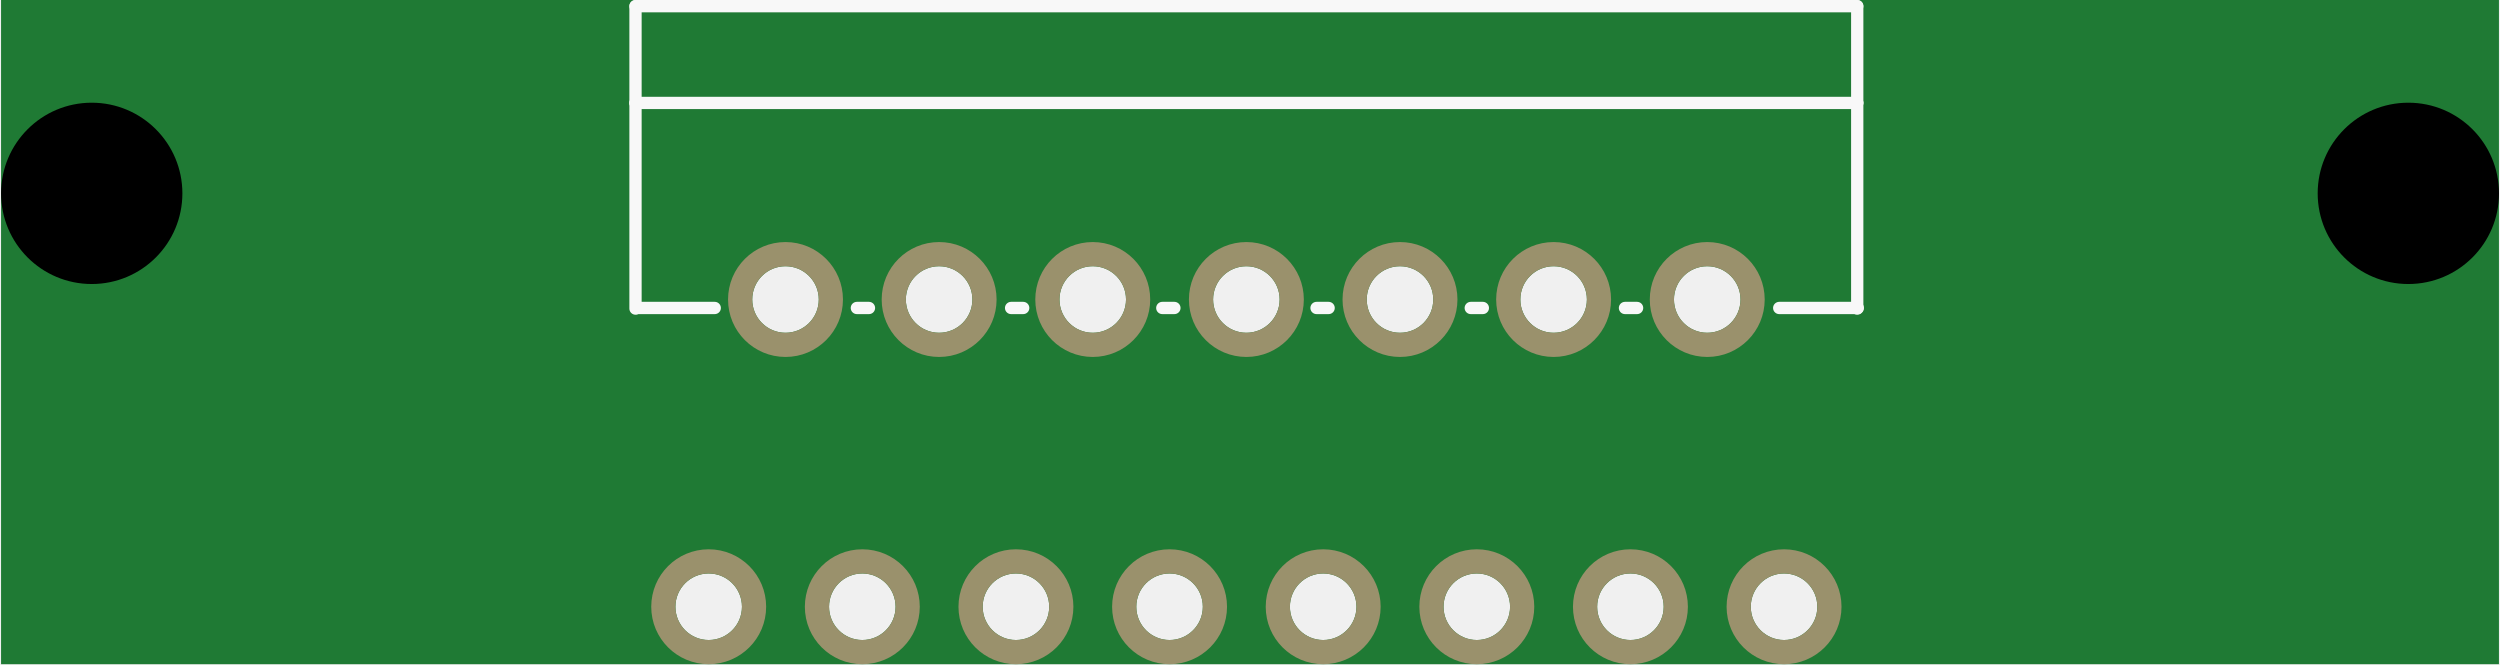
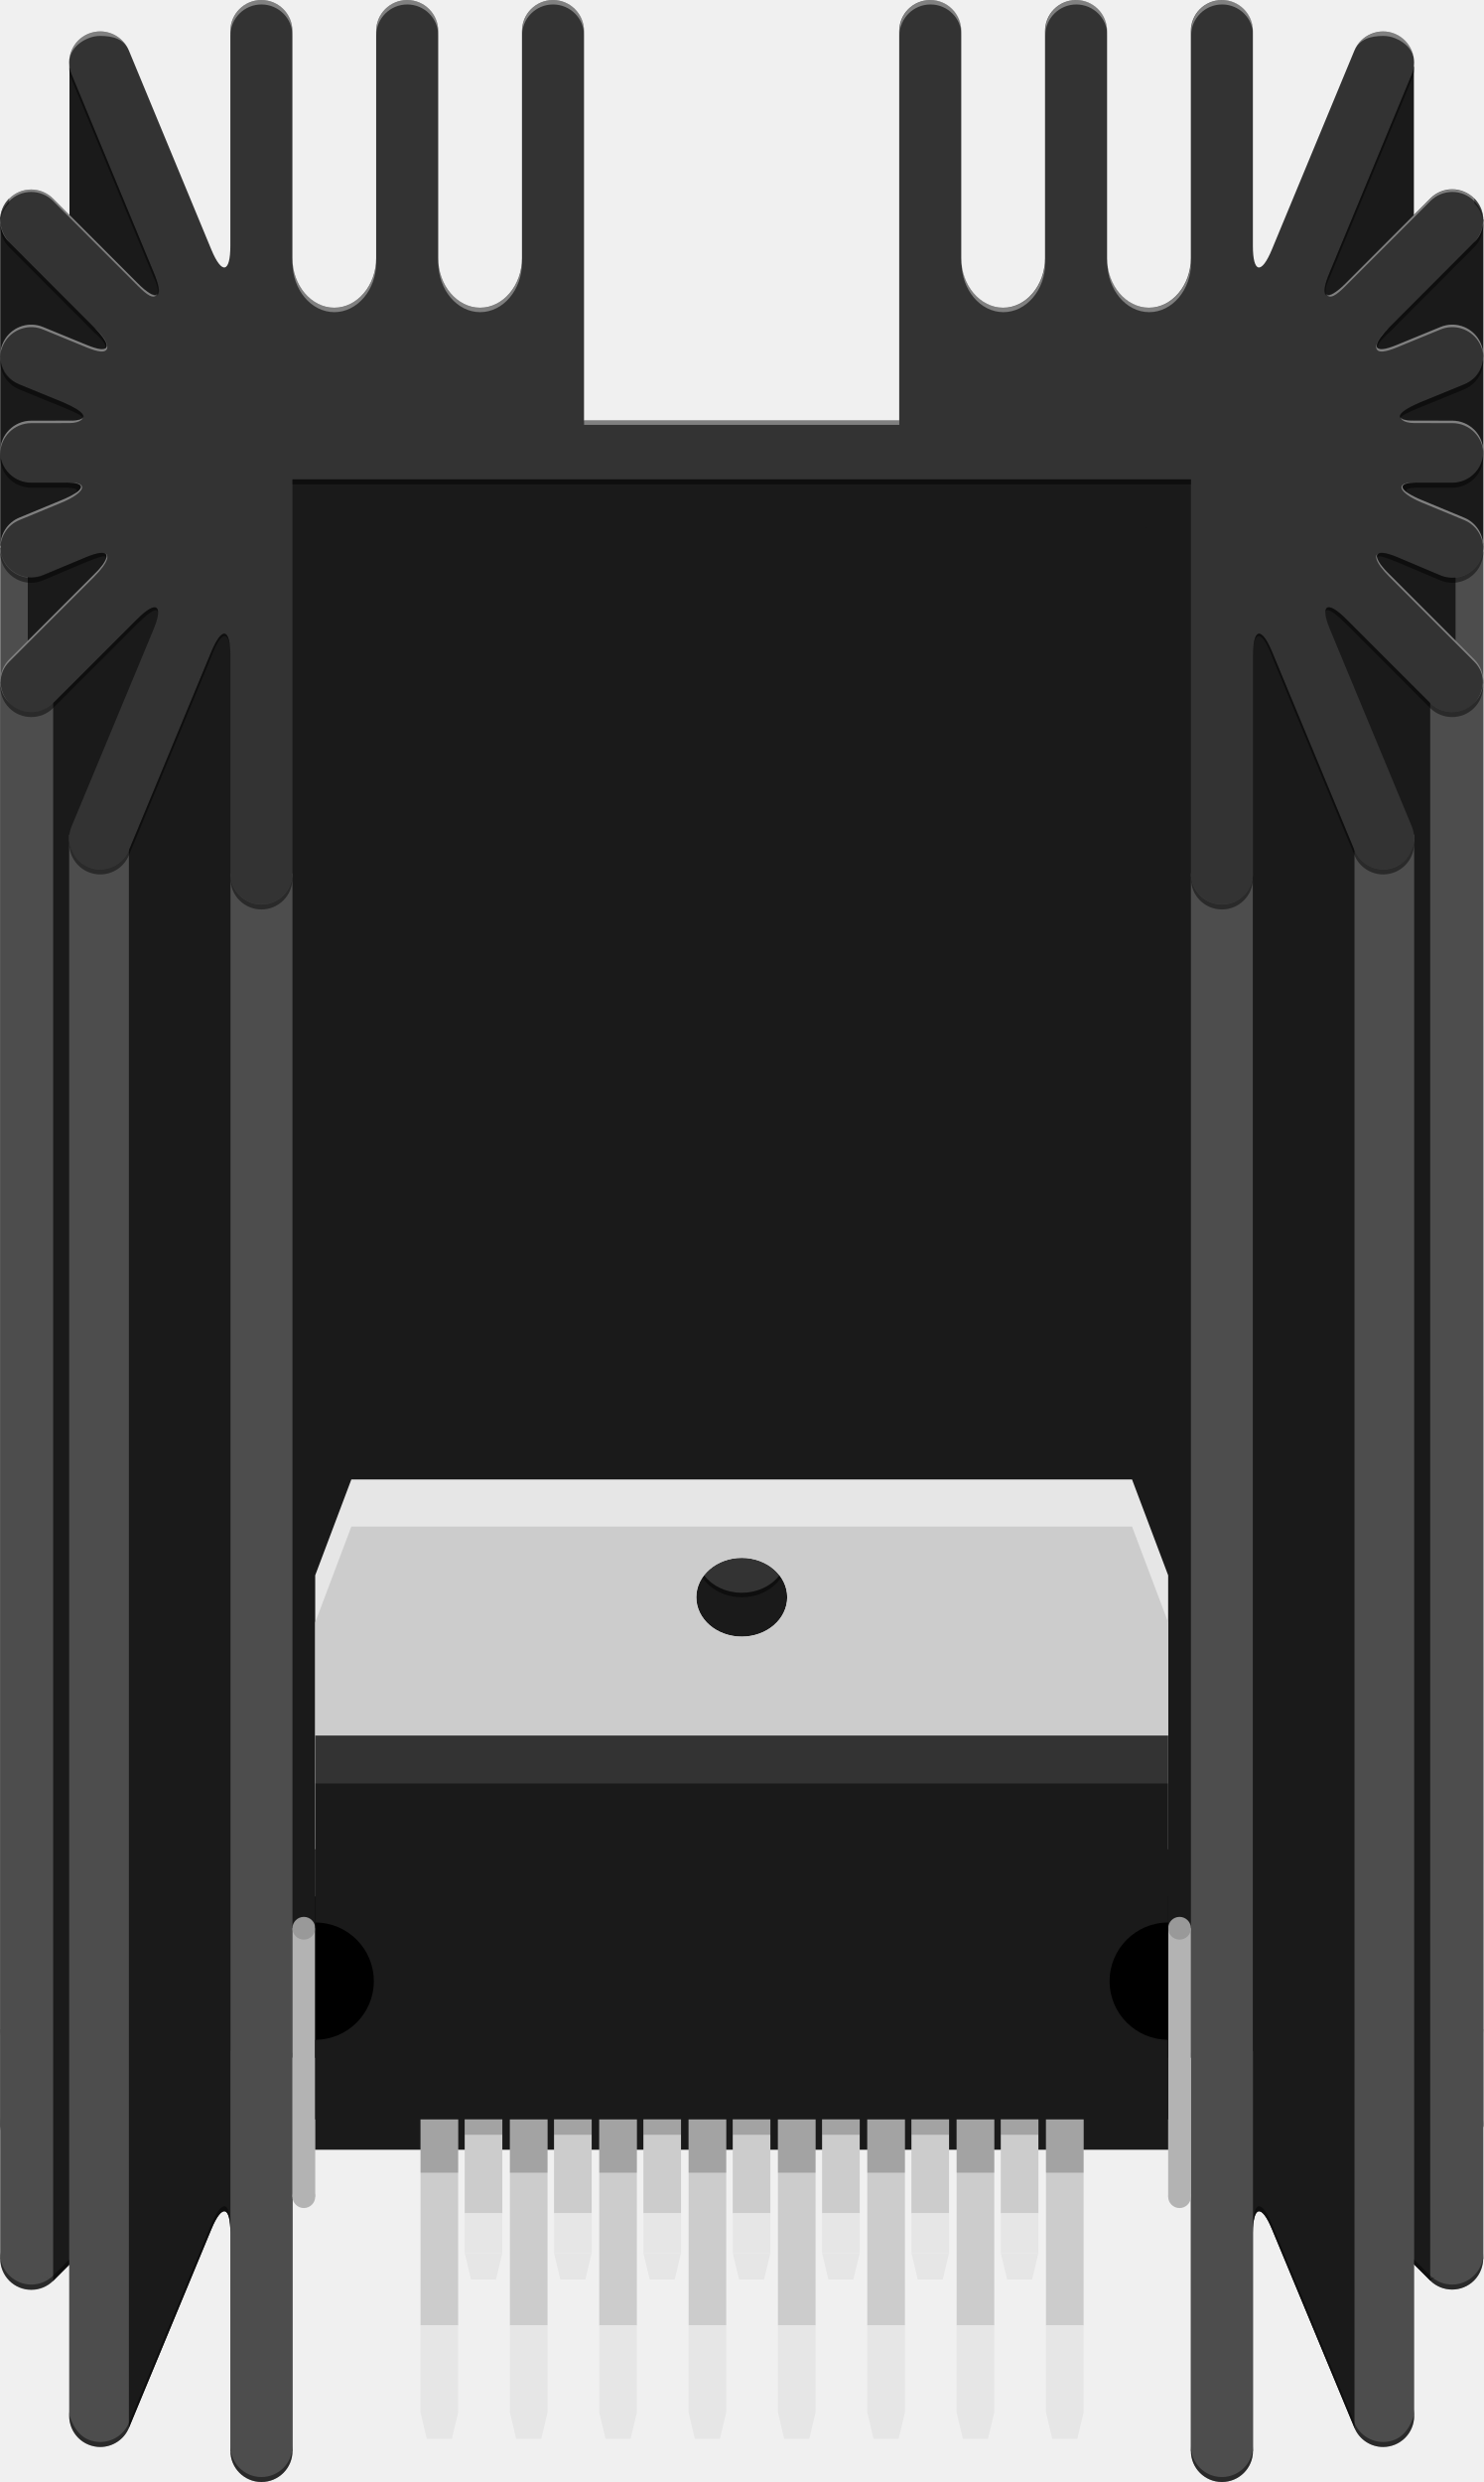
- <svg xmlns="http://www.w3.org/2000/svg" version="1.2" baseProfile="tiny" x="0in" y="0in" width="1.626in" height="0.432in" viewBox="0 0 41.3 10.982">
-   <g id="breadboard">
-     <path fill="#1F7A34" stroke="none" stroke-width="0" d="M0,0l41.3,0 0,10.982 -41.3,0 0,-10.982z M12.42,4.952a0.55,0.55 0 1 0 1.1,0 0.55,0.55 0 1 0 -1.1,0z M14.96,4.952a0.55,0.55 0 1 0 1.1,0 0.55,0.55 0 1 0 -1.1,0z M17.5,4.952a0.55,0.55 0 1 0 1.1,0 0.55,0.55 0 1 0 -1.1,0z M20.04,4.952a0.55,0.55 0 1 0 1.1,0 0.55,0.55 0 1 0 -1.1,0z M22.58,4.952a0.55,0.55 0 1 0 1.1,0 0.55,0.55 0 1 0 -1.1,0z M25.12,4.952a0.55,0.55 0 1 0 1.1,0 0.55,0.55 0 1 0 -1.1,0z M27.66,4.952a0.55,0.55 0 1 0 1.1,0 0.55,0.55 0 1 0 -1.1,0z M11.15,10.032a0.55,0.55 0 1 0 1.1,0 0.55,0.55 0 1 0 -1.1,0z M13.69,10.032a0.55,0.55 0 1 0 1.1,0 0.55,0.55 0 1 0 -1.1,0z M16.23,10.032a0.55,0.55 0 1 0 1.1,0 0.55,0.55 0 1 0 -1.1,0z M18.77,10.032a0.55,0.55 0 1 0 1.1,0 0.55,0.55 0 1 0 -1.1,0z M21.31,10.032a0.55,0.55 0 1 0 1.1,0 0.55,0.55 0 1 0 -1.1,0z M23.85,10.032a0.55,0.55 0 1 0 1.1,0 0.55,0.55 0 1 0 -1.1,0z M26.39,10.032a0.55,0.55 0 1 0 1.1,0 0.55,0.55 0 1 0 -1.1,0z M28.93,10.032a0.55,0.55 0 1 0 1.1,0 0.55,0.55 0 1 0 -1.1,0z " />
-     <circle id="connector1pin" connectorname="2" cx="12.97" cy="4.952" r="0.75" stroke="#9A916C" stroke-width="0.4" fill="none" />
-     <circle id="connector3pin" connectorname="4" cx="15.51" cy="4.952" r="0.75" stroke="#9A916C" stroke-width="0.4" fill="none" />
-     <circle id="connector5pin" connectorname="6" cx="18.05" cy="4.952" r="0.75" stroke="#9A916C" stroke-width="0.4" fill="none" />
-     <circle id="connector7pin" connectorname="8" cx="20.59" cy="4.952" r="0.75" stroke="#9A916C" stroke-width="0.4" fill="none" />
-     <circle id="connector9pin" connectorname="10" cx="23.13" cy="4.952" r="0.75" stroke="#9A916C" stroke-width="0.4" fill="none" />
-     <circle id="connector11pin" connectorname="12" cx="25.67" cy="4.952" r="0.75" stroke="#9A916C" stroke-width="0.4" fill="none" />
-     <circle id="connector13pin" connectorname="14" cx="28.21" cy="4.952" r="0.75" stroke="#9A916C" stroke-width="0.4" fill="none" />
-     <circle id="connector0pin" connectorname="1" cx="11.7" cy="10.032" r="0.75" stroke="#9A916C" stroke-width="0.4" fill="none" />
-     <circle id="connector2pin" connectorname="3" cx="14.24" cy="10.032" r="0.75" stroke="#9A916C" stroke-width="0.4" fill="none" />
-     <circle id="connector4pin" connectorname="5" cx="16.78" cy="10.032" r="0.75" stroke="#9A916C" stroke-width="0.4" fill="none" />
-     <circle id="connector6pin" connectorname="7" cx="19.32" cy="10.032" r="0.75" stroke="#9A916C" stroke-width="0.4" fill="none" />
-     <circle id="connector8pin" connectorname="9" cx="21.86" cy="10.032" r="0.75" stroke="#9A916C" stroke-width="0.4" fill="none" />
-     <circle id="connector10pin" connectorname="11" cx="24.4" cy="10.032" r="0.75" stroke="#9A916C" stroke-width="0.4" fill="none" />
-     <circle id="connector12pin" connectorname="13" cx="26.94" cy="10.032" r="0.75" stroke="#9A916C" stroke-width="0.4" fill="none" />
-     <circle id="connector14pin" connectorname="15" cx="29.48" cy="10.032" r="0.75" stroke="#9A916C" stroke-width="0.4" fill="none" />
-     <circle cx="39.802" cy="3.197" r="1.499" stroke="black" stroke-width="0" fill="black" id="nonconn4" />
-     <circle cx="1.499" cy="3.197" r="1.499" stroke="black" stroke-width="0" fill="black" id="nonconn5" />
-     <line class="other" x1="10.49" y1="5.102" x2="10.49" y2="1.702" stroke="#f8f8f8" stroke-width="0.203" stroke-linecap="round" />
-     <line class="other" x1="10.49" y1="1.702" x2="10.49" y2="0.102" stroke="#f8f8f8" stroke-width="0.203" stroke-linecap="round" />
-     <line class="other" x1="10.49" y1="0.102" x2="30.69" y2="0.102" stroke="#f8f8f8" stroke-width="0.203" stroke-linecap="round" />
-     <line class="other" x1="30.69" y1="0.102" x2="30.69" y2="1.702" stroke="#f8f8f8" stroke-width="0.203" stroke-linecap="round" />
-     <line class="other" x1="30.69" y1="1.702" x2="30.69" y2="5.102" stroke="#f8f8f8" stroke-width="0.203" stroke-linecap="round" />
-     <line class="other" x1="10.49" y1="1.702" x2="30.69" y2="1.702" stroke="#f8f8f8" stroke-width="0.203" stroke-linecap="round" />
-     <line class="other" x1="10.5" y1="5.092" x2="11.8" y2="5.092" stroke="#f8f8f8" stroke-width="0.203" stroke-linecap="round" />
-     <line class="other" x1="14.15" y1="5.092" x2="14.35" y2="5.092" stroke="#f8f8f8" stroke-width="0.203" stroke-linecap="round" />
-     <line class="other" x1="16.7" y1="5.092" x2="16.9" y2="5.092" stroke="#f8f8f8" stroke-width="0.203" stroke-linecap="round" />
-     <line class="other" x1="19.2" y1="5.092" x2="19.4" y2="5.092" stroke="#f8f8f8" stroke-width="0.203" stroke-linecap="round" />
-     <line class="other" x1="21.75" y1="5.092" x2="21.95" y2="5.092" stroke="#f8f8f8" stroke-width="0.203" stroke-linecap="round" />
-     <line class="other" x1="24.3" y1="5.092" x2="24.5" y2="5.092" stroke="#f8f8f8" stroke-width="0.203" stroke-linecap="round" />
-     <line class="other" x1="26.85" y1="5.092" x2="27.05" y2="5.092" stroke="#f8f8f8" stroke-width="0.203" stroke-linecap="round" />
-     <line class="other" x1="30.7" y1="5.092" x2="29.4" y2="5.092" stroke="#f8f8f8" stroke-width="0.203" stroke-linecap="round" />
+ <svg xmlns="http://www.w3.org/2000/svg" version="1.1" id="Ebene_1" x="0px" y="0px" width="119.537px" height="199.979px" viewBox="0 0 119.537 199.979" enable-background="new 0 0 119.537 199.979" xml:space="preserve">
+   <g>
+     <g>
+       <path fill="#333333" d="M59.774,124.115c-1.167,0-2.212-0.436-2.952-1.117c-0.679,0.627-1.101,1.465-1.101,2.393    c0,1.941,1.813,3.512,4.052,3.512c2.242,0,4.055-1.568,4.055-3.512c0-0.928-0.424-1.766-1.102-2.393    C61.987,123.682,60.944,124.115,59.774,124.115z" />
+       <path fill="#1A1A1A" d="M16.568,34.625v131.17h87.402V34.625H16.568z M59.774,128.334c-2.025,0-3.663-1.42-3.663-3.174    c0-1.752,1.638-3.174,3.663-3.174c2.025,0,3.664,1.422,3.664,3.174C63.438,126.914,61.8,128.334,59.774,128.334z" />
+       <path fill="#4D4D4D" d="M95.969,165.729v31.75c0,1.381,1.115,2.5,2.5,2.5c1.381,0,2.5-1.119,2.5-2.5V179.91    c0-2.199,0.688-2.342,1.529-0.309l6.648,16.01c0.4,0.967,1.33,1.547,2.311,1.547c0.32,0,0.646-0.064,0.957-0.191    c1.275-0.529,1.885-1.992,1.355-3.27l-6.582-15.854c-0.84-2.023-0.258-2.412,1.293-0.863l6.77,6.766    c0.488,0.484,1.129,0.729,1.771,0.729c0.639,0,1.279-0.244,1.768-0.729c0.979-0.98,0.979-2.564,0-3.535l-6.836-6.826    c-1.555-1.555-1.268-2.18,0.639-1.395l3.475,1.438c0.314,0.131,0.637,0.191,0.955,0.191c0.979,0,1.912-0.58,2.311-1.543    c0.529-1.275-0.074-2.738-1.352-3.27l-3.41-1.412c-1.863-0.771-2.078-1.4-0.477-1.4l2.926,0.004c0.002,0,0.002,0,0.004,0    c1.379,0,2.498-1.117,2.5-2.498" />
+       <path fill="#4D4D4D" d="M95.969,165.729" />
+       <path fill="#4D4D4D" d="M0.017,163.5c0.002,1.381,1.121,2.498,2.5,2.498c0.002,0,0.002,0,0.004,0l2.927-0.004    c1.604,0,1.386,0.631-0.478,1.4l-3.409,1.412c-1.276,0.529-1.882,1.992-1.354,3.27c0.398,0.963,1.329,1.543,2.313,1.543    c0.315,0,0.643-0.063,0.955-0.191l3.475-1.438c1.903-0.787,2.19-0.162,0.637,1.393l-6.836,6.852c-0.977,0.98-0.977,2.563,0,3.535    c0.488,0.488,1.128,0.732,1.771,0.732c0.64,0,1.279-0.244,1.768-0.732l6.772-6.787c1.551-1.549,2.132-1.156,1.293,0.863    L5.77,193.699c-0.529,1.273,0.076,2.736,1.352,3.268c0.313,0.129,0.641,0.191,0.957,0.191c0.98,0,1.91-0.58,2.313-1.543    l6.646-16.012c0.845-2.031,1.533-1.895,1.533,0.307v17.568c0,1.381,1.119,2.5,2.5,2.5s2.5-1.119,2.5-2.5v-31.75" />
+       <polygon fill="#1A1A1A" points="119.536,43.9 98.469,43.9 114.735,17.814 119.536,17.674   " />
+       <polygon fill="#1A1A1A" points="113.938,42.875 92.135,42.875 108.364,16.734 113.938,5.344   " />
+       <rect x="109.901" y="42.875" fill="#1A1A1A" width="8.078" height="9.75" />
+       <polygon fill="#4D4D4D" points="119.536,171.352 117.296,173.207 117.296,43.9 119.536,43.9   " />
+       <polygon fill="#1A1A1A" points="106.026,44.825 115.253,51.728 117.979,181.621 115.253,183.744 106.026,174.52   " />
+       <polygon fill="#4D4D4D" points="119.536,182.012 115.253,183.623 115.253,54.786 119.516,54.786   " />
+       <rect x="95.969" y="70.375" fill="#4D4D4D" width="5" height="127.104" />
+       <path fill="#4D4D4D" d="M100.969,175.885" />
+       <g>
+         <polygon fill="#1A1A1A" points="0.016,43.969 21.068,43.969 4.812,17.626 0.016,17.483    " />
+         <polygon fill="#1A1A1A" points="5.598,42.875 19.776,42.875 11.171,16.734 5.598,5.344    " />
+         <rect x="1.557" y="42.875" fill="#1A1A1A" width="8.079" height="9.75" />
+         <polygon fill="#4D4D4D" points="0.021,171.355 2.239,173.207 2.239,44.145 0.021,44.145    " />
+         <polygon fill="#1A1A1A" points="13.511,44.825 4.283,51.775 2.796,69.713 2.796,183.047 4.283,183.77 13.511,174.52    " />
+         <polygon fill="#4D4D4D" points="0.017,182.002 4.283,183.77 4.283,56.65 0.017,54.917    " />
+         <rect x="18.568" y="70.375" fill="#4D4D4D" width="5" height="127.104" />
+         <path fill="#4D4D4D" d="M18.568,175.885" />
+         <path fill="#1A1A1A" d="M10.386,195.613l-1.452-3.533L8.86,79.391l1.441-11.684l8.266-20.333v128.511v4.023     c0-2.199-0.69-2.342-1.533-0.309L10.386,195.613z" />
+         <polygon fill="#4D4D4D" points="5.575,194.604 10.386,195.613 10.386,67.25 5.575,67.25    " />
+       </g>
+       <path fill="#1A1A1A" d="M109.151,195.613l2.404-1.08l0.037-109.92l-2.357-16.904l-8.266-20.332v128.51v4.023    c0-2.199,0.688-2.34,1.529-0.307L109.151,195.613z" />
+       <polygon fill="#4D4D4D" points="113.96,194.604 109.151,195.613 109.151,67.25 113.96,67.25   " />
+       <path fill="#333333" d="M111.952,46.278c-1.555-1.554-1.268-2.181,0.639-1.394l3.488,1.474c0.313,0.13,0.639,0.191,0.955,0.191    c0.98,0,1.912-0.582,2.313-1.545c0.527-1.275-0.076-2.737-1.354-3.269l-3.426-1.443c-1.863-0.773-2.078-1.404-0.477-1.403    c0,0,2.941,0.004,2.943,0.004c1.379,0,2.498-1.117,2.5-2.497s-1.117-2.501-2.498-2.503l-3.074-0.004    c-1.68-0.002-1.49-0.65,0.412-1.438l3.615-1.479c1.275-0.528,1.881-1.991,1.355-3.266c-0.529-1.276-1.992-1.885-3.27-1.354    l-3.541,1.448c-1.877,0.777-2.141,0.142-0.59-1.41l6.855-6.873c0.977-0.976,0.977-2.559,0-3.535c-0.979-0.976-2.563-0.977-3.535,0    l-6.82,6.837c-1.557,1.559-2.139,1.166-1.297-0.863l6.619-15.966c0.529-1.272-0.076-2.735-1.354-3.267    c-1.275-0.525-2.736,0.077-3.268,1.354l-6.652,16.038c-0.842,2.027-1.527,1.893-1.527-0.309V2.5c0-1.381-1.119-2.5-2.5-2.5    c-1.383,0-2.5,1.119-2.5,2.5v18.292c0,2.2-1.521,4-3.375,4c-1.855,0-3.375-1.8-3.375-4V6.5v-4c0-1.381-1.119-2.5-2.5-2.5    c-1.383,0-2.5,1.119-2.5,2.5v4v14.292c0,2.2-1.521,4-3.375,4c-1.855,0-3.375-1.8-3.375-4V6.5v-4c0-1.381-1.119-2.5-2.5-2.5    c-1.383,0-2.5,1.119-2.5,2.5v4v27.375h-25.4V6.5v-4c0-1.381-1.119-2.5-2.5-2.5s-2.5,1.119-2.5,2.5v4v14.292c0,2.2-1.519,4-3.375,4    s-3.375-1.8-3.375-4V6.5v-4c0-1.381-1.119-2.5-2.5-2.5s-2.5,1.119-2.5,2.5v4v14.292c0,2.2-1.519,4-3.375,4s-3.375-1.8-3.375-4V2.5    c0-1.381-1.119-2.5-2.5-2.5s-2.5,1.119-2.5,2.5v17.306c0,2.199-0.688,2.336-1.53,0.309L10.386,4.072    C9.989,3.117,9.068,2.539,8.093,2.53c-0.324-0.002-0.655,0.062-0.978,0.19c-1.272,0.53-1.88,1.992-1.35,3.268l6.619,15.966    c0.104,0.254,0.188,0.479,0.25,0.685c0.247,0.809,0.148,1.197-0.23,1.127c-0.095-0.018-0.208-0.063-0.338-0.139    c-0.261-0.15-0.589-0.418-0.978-0.81l-6.808-6.814c-0.976-0.979-2.56-0.979-3.535,0c-0.977,0.976-0.977,2.559,0,3.535l6.844,6.853    c1.159,1.164,1.304,1.813,0.512,1.736c-0.266-0.025-0.633-0.131-1.104-0.326l-3.523-1.448c-1.116-0.463-2.375-0.057-3.027,0.907    c-0.093,0.138-0.174,0.287-0.24,0.446c-0.195,0.479-0.234,0.98-0.141,1.455c0.161,0.783,0.696,1.479,1.493,1.812l3.602,1.479    c0.833,0.346,1.317,0.658,1.48,0.907c0.21,0.321-0.124,0.531-1.068,0.532l-3.059,0.004c-0.69,0.001-1.315,0.282-1.77,0.734    c-0.45,0.452-0.729,1.077-0.728,1.767c0.002,1.38,1.121,2.497,2.5,2.497l0,0c0.001,0,0.002,0,0.003,0l0,0l2.927-0.004    c1.603-0.001,1.385,0.63-0.478,1.403L1.56,41.705c-0.997,0.412-1.576,1.396-1.533,2.414c0.012,0.282,0.064,0.57,0.18,0.852    c0.398,0.963,1.33,1.545,2.313,1.545l0,0l0,0c0.315,0,0.643-0.062,0.955-0.188l3.475-1.439c0.479-0.196,0.854-0.305,1.121-0.332    c0.813-0.084,0.681,0.563-0.485,1.727L0.75,53.121c-0.977,0.976-0.977,2.559,0,3.532c0.488,0.488,1.128,0.732,1.771,0.732    c0.64,0,1.28-0.244,1.768-0.732l6.772-6.771c0.582-0.58,1.023-0.89,1.312-0.939c0.285-0.053,0.41,0.152,0.354,0.601    c-0.04,0.297-0.161,0.7-0.37,1.207L5.767,66.594c-0.268,0.637-0.246,1.32-0.001,1.912s0.714,1.09,1.352,1.354    c0.125,0.055,0.253,0.086,0.381,0.117c0.192,0.045,0.388,0.074,0.576,0.074c0.98,0,1.91-0.58,2.313-1.541l6.646-16.012    c0.421-1.019,0.808-1.488,1.083-1.437c0.142,0.027,0.252,0.188,0.33,0.479c0.078,0.29,0.121,0.711,0.121,1.262v17.568    c0,1.381,1.119,2.5,2.5,2.5s2.5-1.119,2.5-2.5V38.622h16.193h1.765h5.542h25.402h7.307h16.193v31.749c0,1.381,1.119,2.5,2.5,2.5    s2.5-1.119,2.5-2.5V52.805c0-2.201,0.688-2.338,1.531-0.307l6.648,16.012c0.4,0.961,1.33,1.541,2.311,1.541    c0.318,0,0.646-0.063,0.957-0.191c1.275-0.527,1.883-1.99,1.354-3.268l-6.582-15.85c-0.838-2.024-0.258-2.413,1.293-0.865    l6.771,6.768c0.488,0.488,1.131,0.732,1.77,0.732c0.641,0,1.279-0.244,1.768-0.732c0.98-0.976,0.98-2.559,0-3.535L111.952,46.278z    " />
+     </g>
+     <g opacity="0.4">
+       <path fill="#F2F2F2" d="M5.767,5.988C5.237,4.715,5.843,3.61,7.117,3.084c0.319-0.131,0.65-0.192,0.978-0.19    c0.973,0.006,1.894,0.224,2.291,1.179l0,0C9.989,3.117,9.068,2.539,8.093,2.53c-0.324-0.002-0.655,0.062-0.978,0.19    C5.843,3.251,5.237,4.713,5.767,5.988L5.767,5.988z" />
+       <path fill="#F2F2F2" d="M18.568,2.859c0-1.381,1.119-2.5,2.5-2.5s2.5,1.119,2.5,2.5V2.5c0-1.381-1.119-2.5-2.5-2.5    s-2.5,1.119-2.5,2.5V2.859z" />
+       <path fill="#F2F2F2" d="M23.568,21.151c0,2.2,1.519,4,3.375,4s3.375-1.8,3.375-4v-0.357c0,2.2-1.519,4-3.375,4s-3.375-1.8-3.375-4    V21.151z" />
+       <path fill="#F2F2F2" d="M35.318,2.859c0-1.381-1.119-2.5-2.5-2.5s-2.5,1.119-2.5,2.5V2.5c0-1.381,1.119-2.5,2.5-2.5    s2.5,1.119,2.5,2.5V2.859z" />
+       <path fill="#F2F2F2" d="M35.318,21.151c0,2.2,1.519,4,3.375,4s3.375-1.8,3.375-4v-0.357c0,2.2-1.519,4-3.375,4s-3.375-1.8-3.375-4    V21.151z" />
+       <path fill="#F2F2F2" d="M47.068,2.859c0-1.381-1.119-2.5-2.5-2.5s-2.5,1.119-2.5,2.5V2.5c0-1.381,1.119-2.5,2.5-2.5    s2.5,1.119,2.5,2.5V2.859z" />
+       <rect x="47.068" y="33.875" fill="#F2F2F2" width="25.402" height="0.357" />
+       <path fill="#F2F2F2" d="M0.748,19.536c-0.977-0.979-0.977-2.562,0-3.535c0.979-0.979,2.563-0.979,3.535,0l6.808,6.814    c0.389,0.392,0.717,0.656,0.978,0.81c0.13,0.075,0.604,0.337,0.695-0.146c-0.027,0.104-0.154,0.604-0.695,0.342    c-0.271-0.13-0.589-0.418-0.978-0.807l-6.808-6.815c-0.976-0.979-2.56-0.979-3.535,0C-0.227,17.175-0.177,18.454,0.748,19.536z" />
+       <path fill="#F2F2F2" d="M0.748,56.65c-0.879-0.944-0.977-2.358,0-3.337l6.835-6.837c1.166-1.165,1.457-2.021,0.485-1.924l0,0    c0.811-0.084,0.681,0.561-0.485,1.726l-6.835,6.84C-0.227,54.092-0.227,55.675,0.748,56.65L0.748,56.65z" />
+       <path fill="#F2F2F2" d="M0.028,44.317c-0.043-1.018,0.536-2.002,1.533-2.414l3.409-1.409c1.86-0.773,2.319-1.682,0.478-1.604l0,0    c1.603-0.001,1.385,0.63-0.478,1.403l-3.409,1.412c-0.997,0.412-1.576,1.396-1.533,2.414C0.039,44.404,0.039,44.603,0.028,44.317z    " />
+       <path fill="#F2F2F2" d="M0.017,36.595c-0.001-0.69,0.277-1.315,0.729-1.768c0.452-0.453,1.077-0.733,1.77-0.734l3.059-0.004    c0.945-0.001,1.278-0.409,1.068-0.73l0,0c0.21,0.321-0.124,0.531-1.068,0.532l-3.059,0.004c-0.69,0.001-1.315,0.282-1.77,0.734    c-0.452,0.453-0.73,1.078-0.729,1.768V36.595z" />
+       <path fill="#F2F2F2" d="M0.067,29.158c-0.096-0.475-0.058-0.778,0.141-1.259c0.066-0.157,0.146-0.309,0.24-0.443    c0.651-0.963,1.911-1.37,3.027-0.907l3.523,1.448c0.472,0.191,0.837,0.3,1.104,0.323c0.792,0.076,0.813-0.694-0.512-1.934l0,0    c1.159,1.164,1.304,1.813,0.512,1.736c-0.264-0.025-0.633-0.131-1.104-0.326L3.475,26.35c-1.116-0.463-2.375-0.057-3.027,0.907    c-0.093,0.138-0.174,0.287-0.24,0.446C0.009,28.182-0.03,28.687,0.067,29.158L0.067,29.158z" />
+       <path fill="#F2F2F2" d="M113.784,5.988c0.529-1.272-0.076-2.377-1.352-2.904c-0.318-0.131-0.65-0.192-0.977-0.19    c-0.975,0.008-1.896,0.228-2.293,1.185l0,0c0.396-0.957,1.318-1.534,2.293-1.542c0.324-0.005,0.654,0.059,0.977,0.188    C113.708,3.251,114.313,4.713,113.784,5.988L113.784,5.988z" />
+       <path fill="#F2F2F2" d="M100.985,2.859c0-1.381-1.119-2.5-2.5-2.5s-2.5,1.119-2.5,2.5V2.5c0-1.381,1.119-2.5,2.5-2.5    s2.5,1.119,2.5,2.5V2.859z" />
+       <path fill="#F2F2F2" d="M95.985,21.151c0,2.2-1.52,4-3.375,4c-1.857,0-3.375-1.8-3.375-4v-0.357c0,2.2,1.518,4,3.375,4    c1.855,0,3.375-1.8,3.375-4V21.151z" />
+       <path fill="#F2F2F2" d="M84.235,2.859c0-1.381,1.119-2.5,2.5-2.5s2.5,1.119,2.5,2.5V2.5c0-1.381-1.119-2.5-2.5-2.5    s-2.5,1.119-2.5,2.5V2.859z" />
+       <path fill="#F2F2F2" d="M84.235,21.151c0,2.2-1.52,4-3.375,4c-1.857,0-3.375-1.8-3.375-4v-0.357c0,2.2,1.518,4,3.375,4    c1.855,0,3.375-1.8,3.375-4V21.151z" />
+       <path fill="#F2F2F2" d="M72.485,2.859c0-1.381,1.119-2.5,2.5-2.5s2.5,1.119,2.5,2.5V2.5c0-1.381-1.119-2.5-2.5-2.5    s-2.5,1.119-2.5,2.5V2.859z" />
+       <path fill="#F2F2F2" d="M118.802,19.536c0.977-0.979,0.977-2.562,0-3.535c-0.979-0.979-2.563-0.979-3.535,0l-6.807,6.814    c-0.389,0.392-0.719,0.656-0.979,0.81c-0.129,0.075-0.604,0.337-0.695-0.146c0.027,0.104,0.154,0.604,0.695,0.342    c0.271-0.13,0.59-0.418,0.979-0.807l6.807-6.815c0.977-0.979,2.561-0.979,3.535,0C119.778,17.175,119.729,18.454,118.802,19.536z" />
+       <path fill="#F2F2F2" d="M118.802,56.65c0.881-0.944,0.977-2.358,0-3.337l-6.834-6.837c-1.166-1.165-1.457-2.021-0.486-1.924l0,0    c-0.813-0.084-0.68,0.561,0.486,1.726l6.834,6.84C119.778,54.092,119.778,55.675,118.802,56.65L118.802,56.65z" />
+       <path fill="#F2F2F2" d="M119.524,44.317c0.043-1.018-0.537-2.002-1.533-2.414l-3.41-1.409c-1.859-0.773-2.318-1.682-0.477-1.604    l0,0c-1.604-0.001-1.385,0.63,0.477,1.403l3.41,1.412c0.996,0.412,1.576,1.396,1.533,2.414    C119.512,44.404,119.512,44.603,119.524,44.317z" />
+       <path fill="#F2F2F2" d="M119.534,36.595c0.002-0.69-0.275-1.315-0.729-1.769c-0.451-0.453-1.076-0.733-1.77-0.734l-3.059-0.004    c-0.945-0.001-1.277-0.409-1.068-0.73l0,0c-0.209,0.321,0.123,0.531,1.068,0.532l3.059,0.004c0.691,0.001,1.316,0.282,1.77,0.734    c0.453,0.453,0.729,1.078,0.729,1.769V36.595z" />
+       <path fill="#F2F2F2" d="M119.485,29.158c0.096-0.475,0.057-0.778-0.141-1.259c-0.066-0.157-0.146-0.309-0.24-0.443    c-0.65-0.963-1.91-1.37-3.027-0.907l-3.523,1.448c-0.471,0.191-0.836,0.3-1.104,0.323c-0.793,0.076-0.813-0.694,0.512-1.934l0,0    c-1.158,1.164-1.305,1.813-0.512,1.736c0.268-0.025,0.633-0.131,1.104-0.326l3.523-1.448c1.117-0.463,2.377-0.057,3.027,0.907    c0.094,0.138,0.174,0.287,0.24,0.446C119.542,28.182,119.581,28.687,119.485,29.158L119.485,29.158z" />
+       <path fill="#FFFFFF" d="M56.858,123.256c0.668,0.619,1.861,1.154,2.917,1.154c1.057,0,2.158-0.441,2.9-1.188l-0.232-0.225    c-0.668,0.619-1.611,1.01-2.668,1.01c-1.055,0-2-0.391-2.667-1.01L56.858,123.256z" />
+     </g>
+     <g opacity="0.45">
+       <path d="M119.512,181.771C119.514,181.797,119.51,181.746,119.512,181.771c0.029,0.684-0.205,1.449-0.729,1.971    c-0.484,0.486-1.127,0.73-1.768,0.73c-0.643,0-1.279-0.244-1.77-0.73l-1.295-1.291l0.004-0.398l1.291,1.287    c0.488,0.488,1.127,0.73,1.77,0.73c0.641,0,1.279-0.242,1.768-0.73C119.764,182.361,119.466,181.201,119.512,181.771z" />
+       <path d="M113.964,194.629c0.01,0.102,0,0-0.006,0.1c-0.025,0.953-0.604,1.852-1.541,2.236c-0.313,0.129-0.639,0.191-0.957,0.191    c-0.979,0-1.908-0.58-2.311-1.545l-6.648-16.01c-0.844-2.033-1.531-1.895-1.531,0.307v-0.402c0-2.199,0.688-2.338,1.531-0.305    l6.648,16.01c0.4,0.963,1.33,1.543,2.311,1.543c0.318,0,0.646-0.063,0.957-0.191C113.694,196.033,113.94,194.385,113.964,194.629z    " />
+       <path d="M100.969,197.479c0,1.381-1.119,2.5-2.5,2.5c-1.385,0-2.5-1.119-2.5-2.5v-0.4c0,1.381,1.115,2.5,2.5,2.5    c1.381,0,2.5-1.119,2.5-2.5V197.479z" />
+       <rect x="23.568" y="165.393" width="72.402" height="0.402" />
+       <path d="M119.512,55.08c0.002,0.021,0.004,0.049,0.004,0.07c0.033,0.686-0.209,1.375-0.729,1.896    c-0.486,0.488-1.129,0.729-1.768,0.729c-0.643,0-1.279-0.241-1.771-0.729l-6.77-6.771c-1.551-1.547-2.133-1.561-1.293,0.466l0,0    c-0.84-2.024-0.258-2.413,1.293-0.865l6.77,6.768c0.488,0.488,1.129,0.732,1.771,0.732c0.639,0,1.279-0.244,1.768-0.732    C119.764,55.67,119.466,54.509,119.512,55.08z" />
+       <path d="M113.952,67.725c0.004,0.053,0.008,0.105,0.01,0.158c0.027,1.006-0.559,1.971-1.543,2.381    c-0.313,0.129-0.639,0.191-0.957,0.191c-0.979,0-1.908-0.58-2.311-1.543l-6.648-16.013c0,0-1.068-3.01-1.49-0.901    c0.344-2.449,1.545,0.629,1.545,0.629l6.596,15.885c0.4,0.961,1.33,1.541,2.313,1.541c0.318,0,0.646-0.063,0.955-0.191    C113.694,69.33,113.96,68.025,113.952,67.725z" />
+       <path d="M95.969,70.777c0,1.383,1.115,2.5,2.5,2.5c1.381,0,2.5-1.117,2.5-2.5v-0.4c0,1.381-1.119,2.5-2.5,2.5    c-1.385,0-2.5-1.119-2.5-2.5V70.777z" />
+       <path d="M108.448,22.817c-1.557,1.559-2.016,0.995-1.297-0.463l6.619-15.963c0.152-0.369,0.211-0.753,0.186-1.126    c-0.016,0.082,0,0-0.016,0.082c-0.027,0.216-0.084,0.431-0.17,0.642l-6.619,15.966C106.323,23.853,106.659,24.563,108.448,22.817    L108.448,22.817z" />
+       <path d="M112.536,27.799c-1.875,0.777-1.916,0.139-0.59-1.007l6.857-6.873c0.977-0.979,0.977-2.562,0-3.535V15.98    c0.977,0.979,0.977,2.562,0,3.535l-6.857,6.873C110.397,27.94,110.661,28.576,112.536,27.799L112.536,27.799z" />
+       <path d="M113.964,33.89c-1.424-0.14-1.492-0.248,0.41-1.039l3.615-1.479c0.98-0.404,1.564-1.356,1.543-2.354    c0-0.038,0.004-0.149-0.004-0.114c-0.113,0.676-0.264,1.536-1.539,2.064l-3.615,1.479    C112.401,33.358,112.284,33.888,113.964,33.89L113.964,33.89z" />
+       <path d="M114.567,40.294c-1.863-0.773-1.277-0.963-0.479-1c0,0,2.941,0.004,2.943,0.004c1.379,0,2.498-1.117,2.5-2.498l0,0l0,0    c0.002-1.38,0.002-1.783,0-0.403s-1.121,2.497-2.5,2.497c-0.002,0-2.943-0.004-2.943-0.004    C112.489,38.889,112.704,39.52,114.567,40.294L114.567,40.294z" />
+       <path d="M111.952,46.278c-1.457-1.65-1.268-1.775,0.639-0.988l3.488,1.475c0.313,0.129,0.639,0.191,0.955,0.191    c0.98,0,1.912-0.582,2.313-1.545c0.141-0.342,0.199-0.691,0.188-1.035c0,0-0.084,0.372-0.188,0.632    c-0.398,0.963-1.328,1.545-2.313,1.545c-0.316,0-0.643-0.063-0.955-0.191l-3.488-1.474    C110.684,44.098,110.385,44.673,111.952,46.278L111.952,46.278z" />
+       <polygon points="23.568,39.027 39.761,39.027 47.068,39.027 72.469,39.027 78.01,39.027 79.776,39.027 95.969,39.027     95.969,38.625 79.776,38.625 78.01,38.625 72.469,38.625 47.068,38.625 39.761,38.625 23.568,38.625   " />
+       <path d="M0.025,181.771C0.023,181.797,0.026,181.746,0.025,181.771c-0.033,0.684,0.205,1.449,0.725,1.971    c0.488,0.486,1.128,0.73,1.771,0.73c0.64,0,1.279-0.244,1.768-0.73l1.294-1.291l-0.004-0.398l-1.29,1.287    c-0.485,0.488-1.128,0.73-1.768,0.73c-0.643,0-1.279-0.242-1.771-0.73C-0.227,182.361,0.071,181.201,0.025,181.771z" />
+       <path d="M5.573,194.629c-0.009,0.102,0,0,0.003,0.1c0.028,0.953,0.604,1.852,1.542,2.236c0.313,0.129,0.641,0.191,0.957,0.191    c0.98,0,1.91-0.58,2.313-1.545l6.646-16.01c0.843-2.033,1.533-1.895,1.533,0.307v-0.402c0-2.199-0.69-2.338-1.533-0.305    l-6.646,16.01c-0.4,0.963-1.33,1.543-2.313,1.543c-0.316,0-0.645-0.063-0.957-0.191C5.843,196.033,5.596,194.385,5.573,194.629z" />
+       <path d="M18.568,197.479c0,1.381,1.119,2.5,2.5,2.5s2.5-1.119,2.5-2.5v-0.4c0,1.381-1.119,2.5-2.5,2.5s-2.5-1.119-2.5-2.5V197.479    z" />
+       <path d="M0.025,55.08c-0.002,0.021-0.004,0.049-0.005,0.07c-0.033,0.686,0.209,1.375,0.729,1.896    c0.488,0.488,1.128,0.729,1.771,0.729c0.64,0,1.276-0.241,1.768-0.729l6.771-6.771c1.551-1.547,2.132-1.561,1.293,0.466l0,0    c0.839-2.024,0.258-2.413-1.293-0.865l-6.772,6.769c-0.485,0.488-1.128,0.732-1.768,0.732c-0.643,0-1.279-0.244-1.771-0.732    C-0.227,55.67,0.071,54.509,0.025,55.08z" />
+       <path d="M5.585,67.725c-0.005,0.053-0.008,0.105-0.01,0.158c-0.024,1.006,0.562,1.971,1.543,2.381    c0.313,0.129,0.641,0.191,0.957,0.191c0.98,0,1.91-0.58,2.313-1.543l6.646-16.013c0,0,1.07-3.01,1.493-0.901    c-0.345-2.449-1.546,0.629-1.546,0.629L10.386,68.51c-0.4,0.961-1.33,1.541-2.313,1.541c-0.316,0-0.645-0.063-0.957-0.191    C5.843,69.33,5.576,68.025,5.585,67.725z" />
+       <path d="M23.568,70.777c0,1.383-1.119,2.5-2.5,2.5s-2.5-1.117-2.5-2.5v-0.4c0,1.381,1.119,2.5,2.5,2.5s2.5-1.119,2.5-2.5V70.777z" />
+       <path d="M11.089,22.817c1.557,1.559,2.016,0.995,1.297-0.463L5.767,6.391C5.614,6.022,5.555,5.638,5.58,5.265    c0.019,0.082,0,0,0.019,0.082C5.623,5.563,5.683,5.777,5.77,5.988l6.619,15.966C13.214,23.853,12.877,24.563,11.089,22.817    L11.089,22.817z" />
+       <path d="M7,27.799c1.876,0.777,1.917,0.139,0.593-1.007l-6.857-6.873c-0.977-0.979-0.977-2.562,0-3.535V15.98    c-0.977,0.979-0.977,2.562,0,3.535l6.856,6.873C9.14,27.94,8.876,28.576,7,27.799L7,27.799z" />
+       <path d="M5.573,33.89c1.422-0.14,1.492-0.248-0.412-1.039l-3.616-1.478c-0.977-0.404-1.561-1.356-1.543-2.354    c0.001-0.038-0.003-0.149,0.007-0.114c0.111,0.676,0.264,1.536,1.536,2.064l3.616,1.479C7.136,33.358,7.253,33.888,5.573,33.89    L5.573,33.89z" />
+       <path d="M4.97,40.294c1.86-0.773,1.274-0.963,0.478-1c0,0-2.944,0.004-2.946,0.004c-1.379,0-2.498-1.117-2.5-2.498l0,0l0,0    c-0.002-1.38-0.002-1.783,0-0.403s1.121,2.497,2.5,2.497c0.002,0,2.946-0.004,2.946-0.004C7.048,38.889,6.833,39.52,4.97,40.294    L4.97,40.294z" />
+       <path d="M7.585,46.278c1.457-1.65,1.27-1.775-0.637-0.988l-3.49,1.475c-0.313,0.129-0.637,0.191-0.955,0.191    c-0.979,0-1.909-0.582-2.311-1.545c-0.141-0.342-0.201-0.691-0.19-1.035c0,0,0.084,0.372,0.19,0.632    c0.398,0.963,1.329,1.545,2.311,1.545c0.318,0,0.646-0.063,0.955-0.191l3.49-1.474C8.852,44.098,9.152,44.673,7.585,46.278    L7.585,46.278z" />
+       <path d="M56.112,125.52c0,1.754,1.638,3.174,3.663,3.174c2.025,0,3.664-1.42,3.664-3.174v-0.357c0,1.754-1.639,3.174-3.664,3.174    c-2.025,0-3.663-1.42-3.663-3.174V125.52z" />
+     </g>
+     <g>
+       <circle fill="#B3B3B3" cx="24.485" cy="176.989" r="0.917" />
+       <path fill="#B3B3B3" d="M23.568,155.363v21.625h1.833v-21.625" />
+       <circle fill="#999999" cx="24.485" cy="155.364" r="0.917" />
+     </g>
+     <g>
+       <circle fill="#B3B3B3" cx="95.053" cy="176.989" r="0.917" />
+       <path fill="#B3B3B3" d="M94.137,155.363v21.625h1.832v-21.625" />
+       <circle fill="#999999" cx="95.053" cy="155.364" r="0.917" />
+     </g>
+     <path fill="#E6E6E6" d="M91.225,119.205H28.313l-2.913,7.723v22.074h68.737v-22.074L91.225,119.205z M59.774,131.867   c-2.025,0-3.663-1.42-3.663-3.174c0-1.752,1.638-3.174,3.663-3.174c2.025,0,3.664,1.422,3.664,3.174   C63.438,130.447,61.8,131.867,59.774,131.867z" />
+     <path fill="#CCCCCC" d="M91.225,122.998H28.313l-2.913,7.725v22.074h68.737v-22.074L91.225,122.998z M59.774,131.867   c-2.025,0-3.663-1.42-3.663-3.174c0-1.752,1.638-3.174,3.663-3.174c2.025,0,3.664,1.422,3.664,3.174   C63.438,130.447,61.8,131.867,59.774,131.867z" />
+     <rect x="25.401" y="139.836" fill="#333333" width="68.737" height="3.834" />
+     <rect x="25.402" y="149.002" width="68.736" height="21.76" />
+     <path fill="#1A1A1A" d="M89.415,159.625c0-2.609,2.113-4.725,4.723-4.725v-11.23H25.401v11.23c0,0,0,0,0.001,0   c2.608,0,4.723,2.115,4.723,4.725c0,2.607-2.115,4.723-4.723,4.723c0,0,0,0-0.001,0v8.859h68.737v-8.859   C91.528,164.348,89.415,162.232,89.415,159.625z" />
+     <g>
+       <g>
+         <g>
+           <rect x="80.647" y="170.762" fill="#CCCCCC" width="3.033" height="7.572" />
+           <rect x="80.647" y="178.334" fill="#E6E6E6" width="3.033" height="3.199" />
+           <rect x="80.647" y="170.762" opacity="0.2" width="3.033" height="1.24" />
+           <polygon fill="#E6E6E6" points="83.68,181.533 80.647,181.533 81.155,183.66 83.173,183.66     " />
+         </g>
+       </g>
+       <g>
+         <g>
+           <rect x="73.447" y="170.762" fill="#CCCCCC" width="3.033" height="7.572" />
+           <rect x="73.447" y="178.334" fill="#E6E6E6" width="3.033" height="3.199" />
+           <rect x="73.447" y="170.762" opacity="0.2" width="3.033" height="1.24" />
+           <polygon fill="#E6E6E6" points="76.48,181.533 73.447,181.533 73.955,183.66 75.972,183.66     " />
+         </g>
+       </g>
+       <g>
+         <g>
+           <rect x="66.247" y="170.762" fill="#CCCCCC" width="3.033" height="7.572" />
+           <rect x="66.247" y="178.334" fill="#E6E6E6" width="3.033" height="3.199" />
+           <rect x="66.247" y="170.762" opacity="0.2" width="3.033" height="1.24" />
+           <polygon fill="#E6E6E6" points="69.28,181.533 66.247,181.533 66.755,183.66 68.772,183.66     " />
+         </g>
+       </g>
+       <g>
+         <g>
+           <rect x="59.047" y="170.762" fill="#CCCCCC" width="3.033" height="7.572" />
+           <rect x="59.047" y="178.334" fill="#E6E6E6" width="3.033" height="3.199" />
+           <rect x="59.047" y="170.762" opacity="0.2" width="3.033" height="1.24" />
+           <polygon fill="#E6E6E6" points="62.08,181.533 59.047,181.533 59.554,183.66 61.572,183.66     " />
+         </g>
+       </g>
+       <g>
+         <g>
+           <rect x="51.847" y="170.762" fill="#CCCCCC" width="3.033" height="7.572" />
+           <rect x="51.847" y="178.334" fill="#E6E6E6" width="3.033" height="3.199" />
+           <rect x="51.847" y="170.762" opacity="0.2" width="3.033" height="1.24" />
+           <polygon fill="#E6E6E6" points="54.88,181.533 51.847,181.533 52.355,183.66 54.372,183.66     " />
+         </g>
+       </g>
+       <g>
+         <g>
+           <rect x="44.647" y="170.762" fill="#CCCCCC" width="3.033" height="7.572" />
+           <rect x="44.647" y="178.334" fill="#E6E6E6" width="3.033" height="3.199" />
+           <rect x="44.647" y="170.762" opacity="0.2" width="3.033" height="1.24" />
+           <polygon fill="#E6E6E6" points="47.68,181.533 44.647,181.533 45.155,183.66 47.172,183.66     " />
+         </g>
+       </g>
+       <g>
+         <g>
+           <rect x="37.447" y="170.762" fill="#CCCCCC" width="3.033" height="7.572" />
+           <rect x="37.447" y="178.334" fill="#E6E6E6" width="3.033" height="3.199" />
+           <rect x="37.447" y="170.762" opacity="0.2" width="3.033" height="1.24" />
+           <polygon fill="#E6E6E6" points="40.48,181.533 37.447,181.533 37.954,183.66 39.972,183.66     " />
+         </g>
+       </g>
+     </g>
+     <g>
+       <g>
+         <g>
+           <rect x="84.29" y="170.762" fill="#CCCCCC" width="3.033" height="16.602" />
+           <rect x="84.29" y="170.705" opacity="0.2" width="3.033" height="4.354" />
+           <rect x="84.29" y="187.363" fill="#E6E6E6" width="3.033" height="7.012" />
+           <polygon fill="#E6E6E6" points="87.323,194.375 84.29,194.375 84.798,196.5 86.815,196.5     " />
+         </g>
+       </g>
+       <g>
+         <g>
+           <rect x="77.09" y="170.762" fill="#CCCCCC" width="3.033" height="16.602" />
+           <rect x="77.09" y="170.705" opacity="0.2" width="3.033" height="4.354" />
+           <rect x="77.09" y="187.363" fill="#E6E6E6" width="3.033" height="7.012" />
+           <polygon fill="#E6E6E6" points="80.123,194.375 77.09,194.375 77.597,196.5 79.615,196.5     " />
+         </g>
+       </g>
+       <g>
+         <g>
+           <rect x="69.889" y="170.762" fill="#CCCCCC" width="3.033" height="16.602" />
+           <rect x="69.889" y="170.705" opacity="0.2" width="3.033" height="4.354" />
+           <rect x="69.889" y="187.363" fill="#E6E6E6" width="3.033" height="7.012" />
+           <polygon fill="#E6E6E6" points="72.923,194.375 69.889,194.375 70.397,196.5 72.415,196.5     " />
+         </g>
+       </g>
+       <g>
+         <g>
+           <rect x="62.689" y="170.762" fill="#CCCCCC" width="3.033" height="16.602" />
+           <rect x="62.689" y="170.705" opacity="0.2" width="3.033" height="4.354" />
+           <rect x="62.689" y="187.363" fill="#E6E6E6" width="3.033" height="7.012" />
+           <polygon fill="#E6E6E6" points="65.722,194.375 62.689,194.375 63.197,196.5 65.215,196.5     " />
+         </g>
+       </g>
+       <g>
+         <g>
+           <rect x="55.49" y="170.762" fill="#CCCCCC" width="3.033" height="16.602" />
+           <rect x="55.49" y="170.705" opacity="0.2" width="3.033" height="4.354" />
+           <rect x="55.49" y="187.363" fill="#E6E6E6" width="3.033" height="7.012" />
+           <polygon fill="#E6E6E6" points="58.523,194.375 55.49,194.375 55.997,196.5 58.015,196.5     " />
+         </g>
+       </g>
+       <g>
+         <g>
+           <rect x="48.289" y="170.762" fill="#CCCCCC" width="3.033" height="16.602" />
+           <rect x="48.289" y="170.705" opacity="0.2" width="3.033" height="4.354" />
+           <rect x="48.289" y="187.363" fill="#E6E6E6" width="3.033" height="7.012" />
+           <polygon fill="#E6E6E6" points="51.323,194.375 48.289,194.375 48.797,196.5 50.815,196.5     " />
+         </g>
+       </g>
+       <g>
+         <g>
+           <rect x="41.089" y="170.762" fill="#CCCCCC" width="3.033" height="16.602" />
+           <rect x="41.089" y="170.705" opacity="0.2" width="3.033" height="4.354" />
+           <rect x="41.089" y="187.363" fill="#E6E6E6" width="3.033" height="7.012" />
+           <polygon fill="#E6E6E6" points="44.122,194.375 41.089,194.375 41.597,196.5 43.615,196.5     " />
+         </g>
+       </g>
+       <g>
+         <g>
+           <rect x="33.889" y="170.762" fill="#CCCCCC" width="3.033" height="16.602" />
+           <rect x="33.889" y="170.705" opacity="0.2" width="3.033" height="4.354" />
+           <rect x="33.889" y="187.363" fill="#E6E6E6" width="3.033" height="7.012" />
+           <polygon fill="#E6E6E6" points="36.922,194.375 33.889,194.375 34.397,196.5 36.414,196.5     " />
+         </g>
+       </g>
+     </g>
  </g>
</svg>
